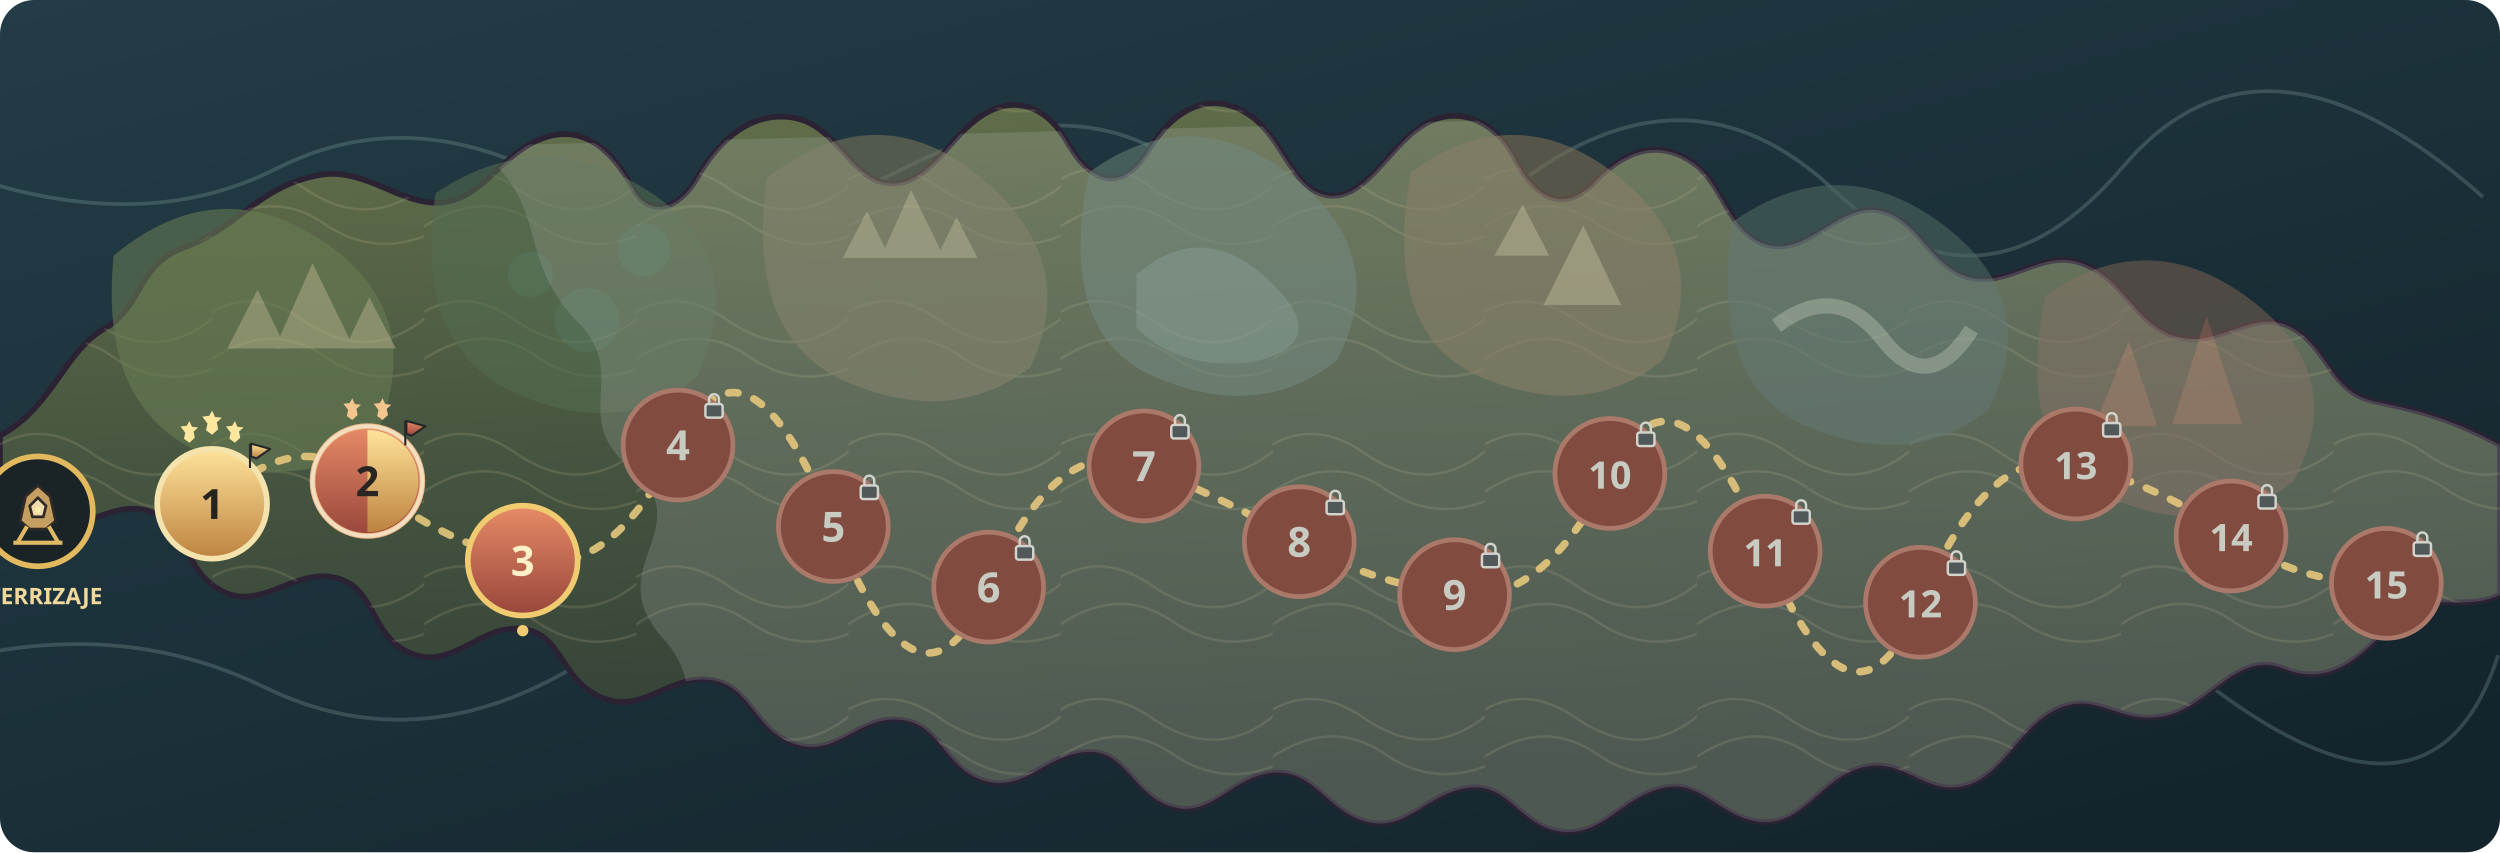
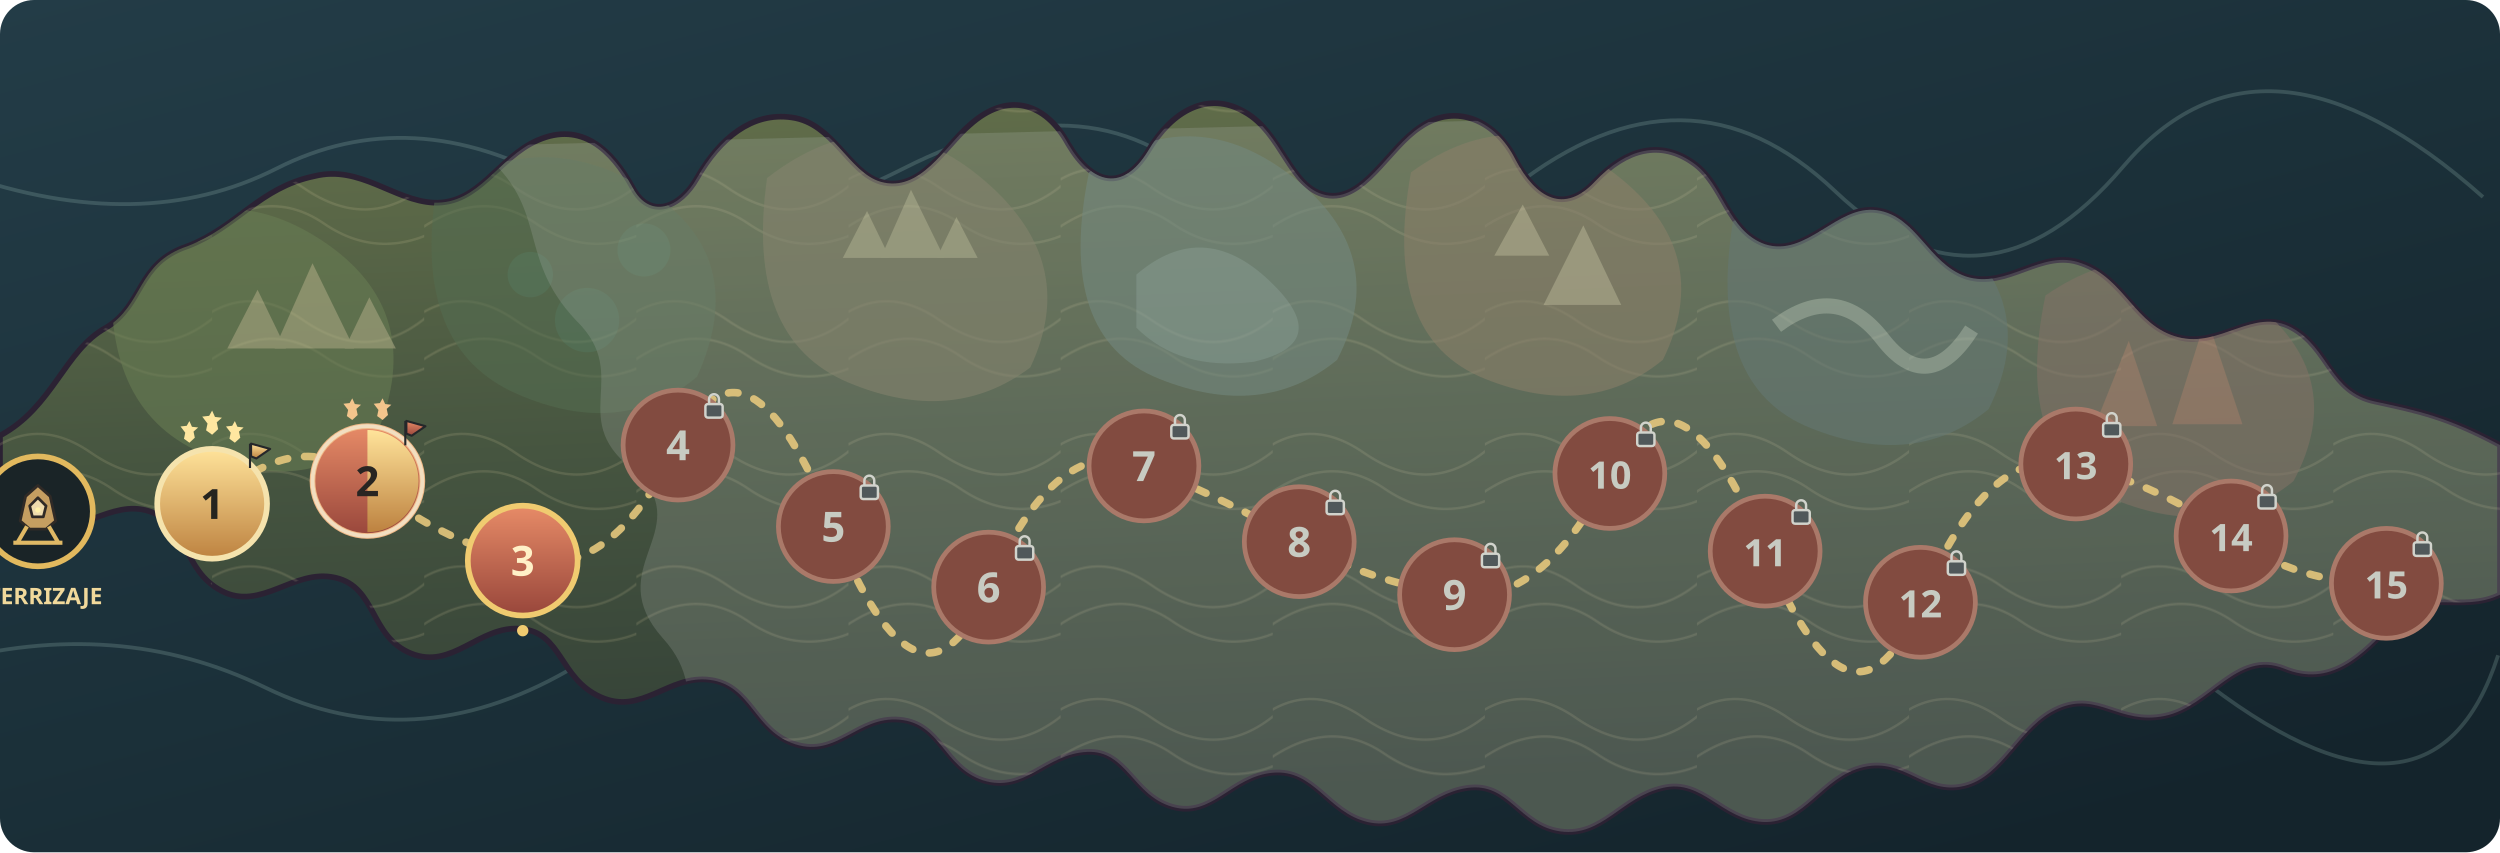
<svg xmlns="http://www.w3.org/2000/svg" width="1320" height="450" viewBox="0 0 1320 450" role="img" aria-labelledby="title desc">
  <defs>
    <linearGradient id="sea" x2="0.8" y2="1">
      <stop stop-color="#233c47" />
      <stop offset=".55" stop-color="#1b3039" />
      <stop offset="1" stop-color="#14242c" />
    </linearGradient>
    <linearGradient id="land" x2=".15" y2="1">
      <stop stop-color="#64704b" />
      <stop offset=".5" stop-color="#465540" />
      <stop offset="1" stop-color="#303d35" />
    </linearGradient>
    <linearGradient id="player" x2="0" y2="1">
      <stop stop-color="#ffe39a" />
      <stop offset="1" stop-color="#bd8240" />
    </linearGradient>
    <linearGradient id="rebel" x2="0" y2="1">
      <stop stop-color="#e78b67" />
      <stop offset="1" stop-color="#98463b" />
    </linearGradient>
    <clipPath id="land-clip">
      <use href="#land-shape" />
    </clipPath>
    <pattern id="contour" width="112" height="70" patternUnits="userSpaceOnUse">
      <path d="M-20 42Q12 4 48 29T116 25M-10 57Q27 26 59 48t68-1" fill="none" stroke="#e0d0a0" stroke-opacity=".15" stroke-width="1.3" />
    </pattern>
    <g id="star">
      <path d="m0-9 2.6 5.8 6.3.7-4.7 4.2 1.3 6.2L0 13-5.5 9l1.3-6.2L-9-3.5l6.3-.7Z" />
    </g>
    <g id="flag" stroke="#25272a" stroke-width="2" stroke-linejoin="round">
      <path d="M0 2v-23" fill="none" />
      <path d="M1-21 19-16 6-7 1-9Z" fill="url(#player)" />
    </g>
    <g id="rebel-flag" stroke="#25272a" stroke-width="2" stroke-linejoin="round">
      <path d="M0 2v-23" fill="none" />
      <path d="M1-21 19-16 6-7 1-9Z" fill="url(#rebel)" />
    </g>
    <g id="lock" fill="none" stroke="#d1d3cc" stroke-width="2">
      <rect x="-7" y="-1" width="14" height="11" rx="2" fill="#50585a" />
      <path d="M-4-1v-4a4 4 0 0 1 8 0v4" />
    </g>
    <g id="lander" stroke="#302a26" stroke-width="2" stroke-linejoin="round">
      <path d="m-13 7 4-18 9-8 9 8 4 18-7 6h-12Z" fill="#c59e61" />
      <path d="m-6-4 6-6 6 6-2 8h-8Z" fill="#efdbac" />
      <path d="m-8 11-7 12m23-12 7 12M-18 23h36" fill="none" stroke="#e0b965" stroke-width="3" />
      <circle cy="-1" r="2" fill="#fff0a8" stroke="none" />
    </g>
    <g id="landmark" fill="#d0c79e" opacity=".7">
      <path d="m0 24 16-31 15 31Z" />
      <path d="m25 24 20-45 22 45Z" />
      <path d="m62 24 13-27 14 27Z" />
    </g>
  </defs>
  <rect width="1320" height="450" rx="18" fill="url(#sea)" />
  <g fill="none" stroke="#9fc2b6" stroke-opacity=".23" stroke-width="2">
    <path d="M-20 92q95 33 166-3t150 8 181-8 166 15 156-5 170 2 152-13 190 16" />
    <path d="M-30 350q92-25 170 13t160-9 180 7 162-20 163 7 164-5 190 13 160-10" />
  </g>
  <path id="land-shape" d="M0 230 C28 215 34 185 56 173 C76 161 72 139 99 130 C125 120 137 99 166 93 C190 87 208 106 229 107 C253 108 263 83 284 74 C307 64 323 79 334 99 C343 116 359 110 368 94 C380 73 397 59 418 62 C440 65 448 91 465 96 C486 102 499 77 512 66 C532 48 552 54 564 76 C577 98 593 101 606 80 C619 58 638 48 657 59 C677 70 681 99 700 103 C720 107 733 78 750 67 C769 54 790 64 800 84 C811 105 826 113 842 96 C859 78 877 74 894 86 C910 97 912 122 932 129 C954 136 970 108 991 111 C1012 114 1018 139 1038 146 C1060 153 1078 131 1099 139 C1122 147 1127 172 1150 178 C1172 184 1190 162 1210 173 C1230 184 1230 207 1254 212 C1277 217 1292 220 1320 235 L1320 314 C1299 324 1281 310 1264 328 C1247 347 1230 363 1206 353 C1181 343 1167 373 1143 378 C1119 383 1108 365 1087 374 C1066 383 1058 410 1037 415 C1016 420 1006 400 984 405 C962 410 953 435 931 434 C909 433 899 411 878 416 C856 421 846 442 824 439 C802 436 797 413 775 416 C753 419 743 439 722 434 C701 429 694 406 672 408 C650 410 640 432 619 426 C598 420 595 396 574 397 C552 398 541 419 519 412 C498 405 497 382 475 380 C453 378 442 400 420 393 C398 386 397 362 375 359 C353 356 339 378 317 368 C295 358 297 334 275 332 C253 330 239 354 217 345 C195 336 199 310 177 305 C155 300 138 323 117 312 C96 301 100 277 79 270 C58 263 41 285 24 274 C9 264 11 245 0 250 Z" fill="url(#land)" stroke="#2b2233" stroke-width="3" stroke-linejoin="round" />
  <path d="M0 230 C28 215 34 185 56 173 C76 161 72 139 99 130 C125 120 137 99 166 93 C190 87 208 106 229 107 C253 108 263 83 284 74 C307 64 323 79 334 99 C343 116 359 110 368 94 C380 73 397 59 418 62 C440 65 448 91 465 96 C486 102 499 77 512 66 C532 48 552 54 564 76 C577 98 593 101 606 80 C619 58 638 48 657 59 C677 70 681 99 700 103 C720 107 733 78 750 67 C769 54 790 64 800 84 C811 105 826 113 842 96 C859 78 877 74 894 86 C910 97 912 122 932 129 C954 136 970 108 991 111 C1012 114 1018 139 1038 146 C1060 153 1078 131 1099 139 C1122 147 1127 172 1150 178 C1172 184 1190 162 1210 173 C1230 184 1230 207 1254 212 C1277 217 1292 220 1320 235 L1320 314 C1299 324 1281 310 1264 328 C1247 347 1230 363 1206 353 C1181 343 1167 373 1143 378 C1119 383 1108 365 1087 374 C1066 383 1058 410 1037 415 C1016 420 1006 400 984 405 C962 410 953 435 931 434 C909 433 899 411 878 416 C856 421 846 442 824 439 C802 436 797 413 775 416 C753 419 743 439 722 434 C701 429 694 406 672 408 C650 410 640 432 619 426 C598 420 595 396 574 397 C552 398 541 419 519 412 C498 405 497 382 475 380 C453 378 442 400 420 393 C398 386 397 362 375 359 C353 356 339 378 317 368 C295 358 297 334 275 332 C253 330 239 354 217 345 C195 336 199 310 177 305 C155 300 138 323 117 312 C96 301 100 277 79 270 C58 263 41 285 24 274 C9 264 11 245 0 250 Z" fill="url(#contour)" />
-   <g opacity=".58">
+   <g opacity=".58" clip-path="url(#land-clip)">
    <path d="M60 135q54-45 110-8t29 102q-39 34-93 10t-46-104Z" fill="#687c52" />
    <use href="#landmark" transform="translate(120 160)" />
    <path d="M230 102q55-37 111-2t27 99q-40 33-95 9t-43-106Z" fill="#536b4f" />
    <g fill="#54785e">
      <circle cx="280" cy="145" r="12" />
      <circle cx="310" cy="169" r="17" />
      <circle cx="340" cy="132" r="14" />
    </g>
    <path d="M405 94q58-45 112-1t27 101q-41 31-96 8t-43-108Z" fill="#777459" />
    <use href="#landmark" transform="translate(445 117) scale(.8)" />
    <path d="M575 91q54-39 107 2t24 97q-39 32-94 10t-37-109Z" fill="#617b70" />
    <path d="M600 145q35-30 70 3t-8 43q-39 5-62-18Z" fill="#88a6a2" opacity=".7" />
    <path d="M745 91q55-40 108 1t25 98q-39 32-94 10t-39-109Z" fill="#7d6e53" />
    <path d="m789 135 15-27 14 27m-3 26 21-42 20 42" fill="#c3b28b" />
    <path d="M915 117q56-39 110 1t25 98q-39 32-94 10t-41-109Z" fill="#4d6661" />
    <path d="M938 172q32-24 56 7t47-5" fill="none" stroke="#9bafa3" stroke-width="8" />
    <path d="M1080 156q55-38 108 2t23 96q-39 32-94 10t-37-108Z" fill="#735d4f" />
    <path d="m1106 225 18-45 15 45m8-1 18-57 19 57" fill="#aa7059" />
  </g>
  <path d="M250 77 C292 108 271 134 304 169 C335 199 297 222 337 250 C367 281 317 300 350 337 C380 370 345 397 381 430 L1330 450 L1330 50 Z" fill="#b2b7b2" opacity=".22" clip-path="url(#land-clip)" />
  <path d="M112 266Q158 223 194 254T276 296 358 235 440 278 522 310 604 246 686 286 768 314 850 250 932 291 1014 318 1096 245 1178 283 1260 308" fill="none" stroke="#e5c77d" stroke-opacity=".9" stroke-width="4" stroke-dasharray="5 9" stroke-linecap="round" />
  <g transform="translate(20 270)">
    <circle r="29" fill="#1a2427" stroke="#e2b95e" stroke-width="3" />
    <use href="#lander" transform="scale(.72)" />
    <text y="49" fill="#f1d99b" font-size="12" text-anchor="middle" font-family="sans-serif" font-weight="700">ATERRIZAJE</text>
  </g>
  <g font-family="sans-serif" font-weight="700" text-anchor="middle">
    <g transform="translate(112 266)">
      <circle r="29" fill="url(#player)" stroke="#f5e3ad" stroke-width="3" />
      <text y="8" font-size="22" fill="#25241f">1</text>
      <use href="#flag" transform="translate(20 -20) scale(.56)" />
      <g fill="#ffe7a0">
        <use href="#star" transform="translate(-12 -39) scale(.52)" />
        <use href="#star" transform="translate(0 -44) scale(.58)" />
        <use href="#star" transform="translate(12 -39) scale(.52)" />
      </g>
    </g>
    <g transform="translate(194 254)">
      <circle r="29" fill="url(#rebel)" stroke="#f0b785" stroke-width="3" />
      <path d="M0-27a27 27 0 0 1 0 54Z" fill="url(#player)" />
      <circle r="29" fill="none" stroke="#f2dec0" stroke-width="2" />
      <text y="8" font-size="22" fill="#282522">2</text>
      <use href="#rebel-flag" transform="translate(20 -20) scale(.56)" />
      <g fill="#f4c58c">
        <use href="#star" transform="translate(-8 -39) scale(.52)" />
        <use href="#star" transform="translate(8 -39) scale(.52)" />
      </g>
    </g>
    <g transform="translate(276 296)">
      <circle r="29" fill="url(#rebel)" stroke="#f0cb70" stroke-width="3" />
      <text y="8" font-size="22" fill="#fff0c7">3</text>
      <circle cy="37" r="3" fill="#f0cb70" />
    </g>
    <g transform="translate(358 235)">
      <circle r="29" fill="#824b40" stroke="#aa7969" stroke-width="2.5" />
      <text y="8" font-size="22" fill="#c7cbc2">4</text>
      <use href="#lock" transform="translate(19 -21) scale(.65)" />
    </g>
    <g transform="translate(440 278)">
      <circle r="29" fill="#824b40" stroke="#aa7969" stroke-width="2.5" />
      <text y="8" font-size="22" fill="#c7cbc2">5</text>
      <use href="#lock" transform="translate(19 -21) scale(.65)" />
    </g>
    <g transform="translate(522 310)">
      <circle r="29" fill="#824b40" stroke="#aa7969" stroke-width="2.5" />
      <text y="8" font-size="22" fill="#c7cbc2">6</text>
      <use href="#lock" transform="translate(19 -21) scale(.65)" />
    </g>
    <g transform="translate(604 246)">
      <circle r="29" fill="#824b40" stroke="#aa7969" stroke-width="2.5" />
      <text y="8" font-size="22" fill="#c7cbc2">7</text>
      <use href="#lock" transform="translate(19 -21) scale(.65)" />
    </g>
    <g transform="translate(686 286)">
      <circle r="29" fill="#824b40" stroke="#aa7969" stroke-width="2.5" />
      <text y="8" font-size="22" fill="#c7cbc2">8</text>
      <use href="#lock" transform="translate(19 -21) scale(.65)" />
    </g>
    <g transform="translate(768 314)">
      <circle r="29" fill="#824b40" stroke="#aa7969" stroke-width="2.5" />
      <text y="8" font-size="22" fill="#c7cbc2">9</text>
      <use href="#lock" transform="translate(19 -21) scale(.65)" />
    </g>
    <g transform="translate(850 250)">
      <circle r="29" fill="#824b40" stroke="#aa7969" stroke-width="2.5" />
      <text y="8" font-size="20" fill="#c7cbc2">10</text>
      <use href="#lock" transform="translate(19 -21) scale(.65)" />
    </g>
    <g transform="translate(932 291)">
      <circle r="29" fill="#824b40" stroke="#aa7969" stroke-width="2.5" />
      <text y="8" font-size="20" fill="#c7cbc2">11</text>
      <use href="#lock" transform="translate(19 -21) scale(.65)" />
    </g>
    <g transform="translate(1014 318)">
      <circle r="29" fill="#824b40" stroke="#aa7969" stroke-width="2.5" />
      <text y="8" font-size="20" fill="#c7cbc2">12</text>
      <use href="#lock" transform="translate(19 -21) scale(.65)" />
    </g>
    <g transform="translate(1096 245)">
      <circle r="29" fill="#824b40" stroke="#aa7969" stroke-width="2.5" />
      <text y="8" font-size="20" fill="#c7cbc2">13</text>
      <use href="#lock" transform="translate(19 -21) scale(.65)" />
    </g>
    <g transform="translate(1178 283)">
      <circle r="29" fill="#824b40" stroke="#aa7969" stroke-width="2.5" />
      <text y="8" font-size="20" fill="#c7cbc2">14</text>
      <use href="#lock" transform="translate(19 -21) scale(.65)" />
    </g>
    <g transform="translate(1260 308)">
      <circle r="29" fill="#824b40" stroke="#aa7969" stroke-width="2.5" />
      <text y="8" font-size="20" fill="#c7cbc2">15</text>
      <use href="#lock" transform="translate(19 -21) scale(.65)" />
    </g>
  </g>
</svg>
